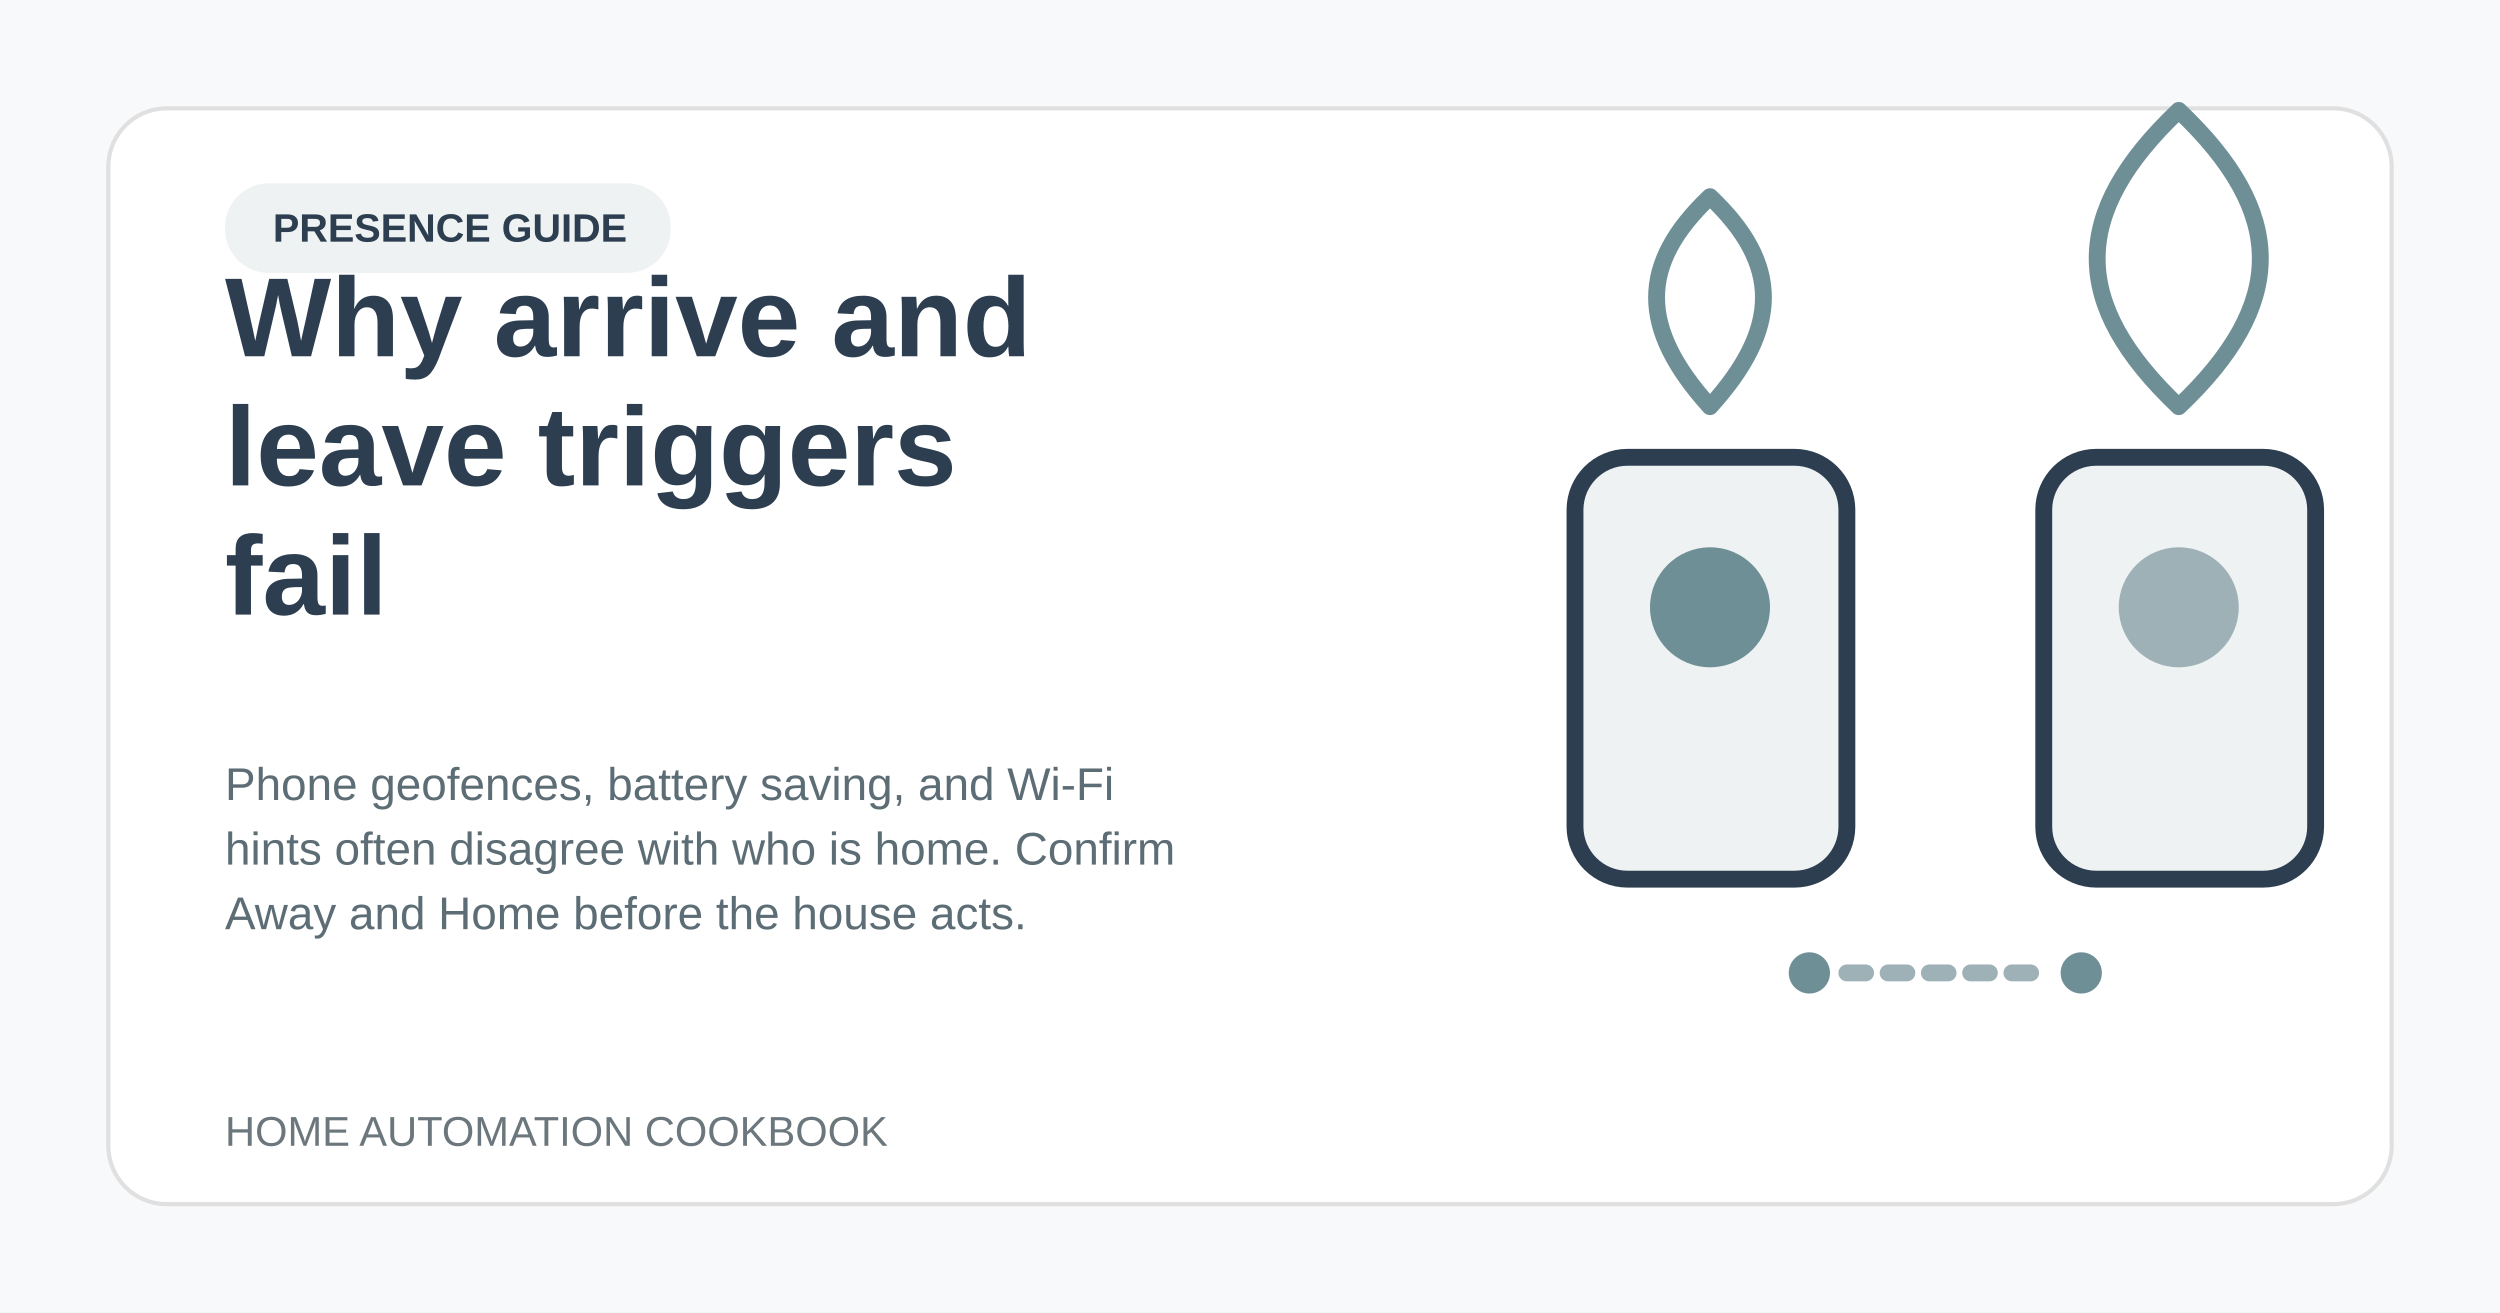
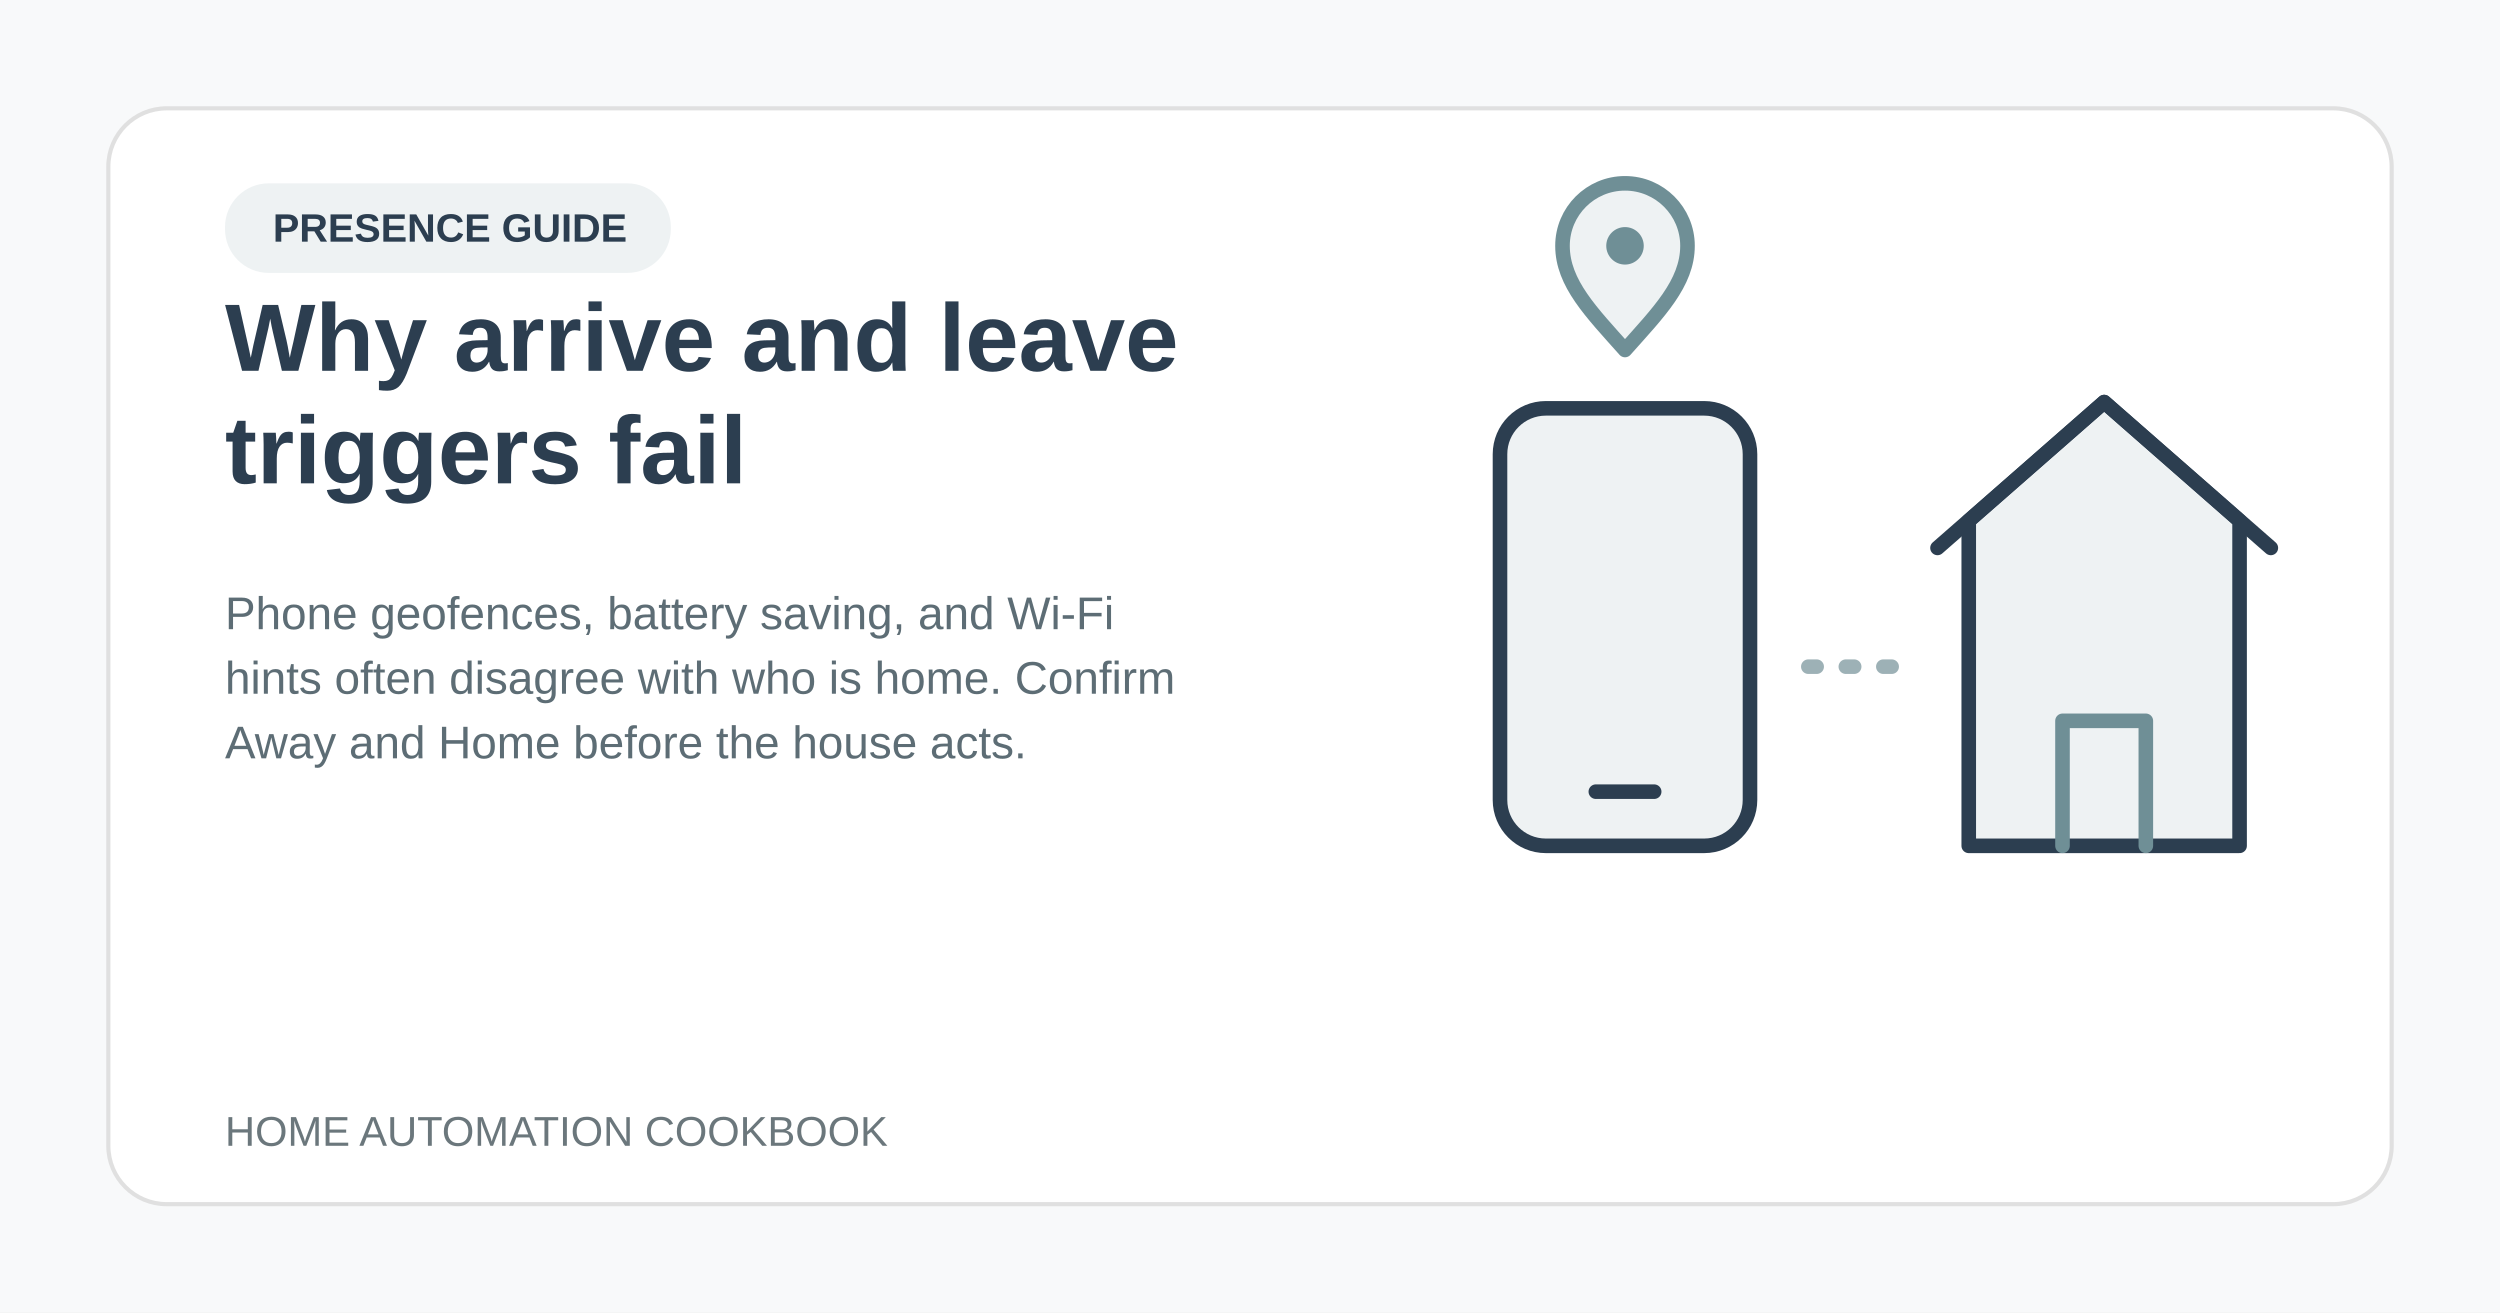
<svg xmlns="http://www.w3.org/2000/svg" width="1200" height="630" viewBox="0 0 1200 630" role="img" aria-labelledby="title desc">
  <style>
  @media (prefers-color-scheme: dark) {
    rect[fill="#f8f9fa"] { fill: #14191c; }
    rect[fill="#ffffff"], path[fill="#ffffff"] { fill: #1d2428; }
    [fill="#eef2f3"] { fill: #293238; }
    text[fill="#2c3e50"], circle[fill="#2c3e50"] { fill: #e7edef; }
    text[fill="#5d6d75"], text[fill="#6b777c"] { fill: #b7c2c6; }
    [stroke="#2c3e50"] { stroke: #d7e0e3; }
    [stroke="#9db1b6"] { stroke: #72858c; }
    [stroke="#e0e0e0"] { stroke: #3d494f; }
  }
</style>
  <rect width="1200" height="630" fill="#f8f9fa" />
  <rect x="52" y="52" width="1096" height="526" rx="28" fill="#ffffff" stroke="#e0e0e0" stroke-width="2" />
  <rect x="108" y="88" width="214" height="43" rx="21" fill="#eef2f3" />
  <text x="131" y="116" fill="#2c3e50" font-family="Segoe UI, Arial, sans-serif" font-size="19" font-weight="600">PRESENCE GUIDE</text>
-   <text x="108" y="171" fill="#2c3e50" font-family="Segoe UI, Arial, sans-serif" font-size="54" font-weight="700">Why arrive and</text>
-   <text x="108" y="233" fill="#2c3e50" font-family="Segoe UI, Arial, sans-serif" font-size="54" font-weight="700">leave triggers</text>
-   <text x="108" y="295" fill="#2c3e50" font-family="Segoe UI, Arial, sans-serif" font-size="54" font-weight="700">fail</text>
-   <text x="108" y="384" fill="#5d6d75" font-family="Segoe UI, Arial, sans-serif" font-size="22">Phone geofences, battery saving, and Wi-Fi</text>
-   <text x="108" y="415" fill="#5d6d75" font-family="Segoe UI, Arial, sans-serif" font-size="22">hints often disagree with who is home. Confirm</text>
-   <text x="108" y="446" fill="#5d6d75" font-family="Segoe UI, Arial, sans-serif" font-size="22">Away and Home before the house acts.</text>
-   <g transform="translate(720 125) scale(.9)" fill="none" stroke="#2c3e50" stroke-width="9" stroke-linecap="round" stroke-linejoin="round">
-     <rect x="40" y="105" width="145" height="225" rx="28" fill="#eef2f3" />
-     <circle cx="112" cy="185" r="32" fill="#6f8f96" stroke="none" />
-     <rect x="290" y="105" width="145" height="225" rx="28" fill="#eef2f3" />
-     <circle cx="362" cy="185" r="32" fill="#9db1b6" stroke="none" />
-     <path d="M112 78c-38-42-38-76 0-112M112 78c38-42 38-76 0-112M362 78c-58-55-58-103 0-158M362 78c58-55 58-103 0-158" stroke="#6f8f96" />
-     <path d="M185 380h105" stroke="#9db1b6" stroke-dasharray="10 12" />
-     <circle cx="165" cy="380" r="11" fill="#6f8f96" stroke="none" />
-     <circle cx="310" cy="380" r="11" fill="#6f8f96" stroke="none" />
+   <text x="108" y="178" fill="#2c3e50" font-family="Segoe UI, Arial, sans-serif" font-size="46" font-weight="700">Why arrive and leave</text>
+   <text x="108" y="232" fill="#2c3e50" font-family="Segoe UI, Arial, sans-serif" font-size="46" font-weight="700">triggers fail</text>
+   <text x="108" y="302" fill="#5d6d75" font-family="Segoe UI, Arial, sans-serif" font-size="22">Phone geofences, battery saving, and Wi-Fi</text>
+   <text x="108" y="333" fill="#5d6d75" font-family="Segoe UI, Arial, sans-serif" font-size="22">hints often disagree with who is home. Confirm</text>
+   <text x="108" y="364" fill="#5d6d75" font-family="Segoe UI, Arial, sans-serif" font-size="22">Away and Home before the house acts.</text>
+   <g fill="none" stroke="#2c3e50" stroke-width="7" stroke-linecap="round" stroke-linejoin="round">
+     <path d="M780 168c-16-18-30-32-30-50a30 30 0 0 1 60 0c0 18-14 32-30 50z" fill="#eef2f3" stroke="#6f8f96" />
+     <circle cx="780" cy="118" r="9" fill="#6f8f96" stroke="none" />
+     <rect x="720" y="196" width="120" height="210" rx="22" fill="#eef2f3" />
+     <path d="M766 380h28" />
+     <path d="M868 320h44" stroke="#9db1b6" stroke-dasharray="4 14" />
+     <path d="M945 250v156h130V250l-65-57z" fill="#eef2f3" />
+     <path d="M930 263l80-70 80 70" />
+     <path d="M990 406v-60h40v60" stroke="#6f8f96" />
  </g>
  <text x="108" y="550" fill="#6b777c" font-family="Segoe UI, Arial, sans-serif" font-size="20">HOME AUTOMATION COOKBOOK</text>
</svg>
